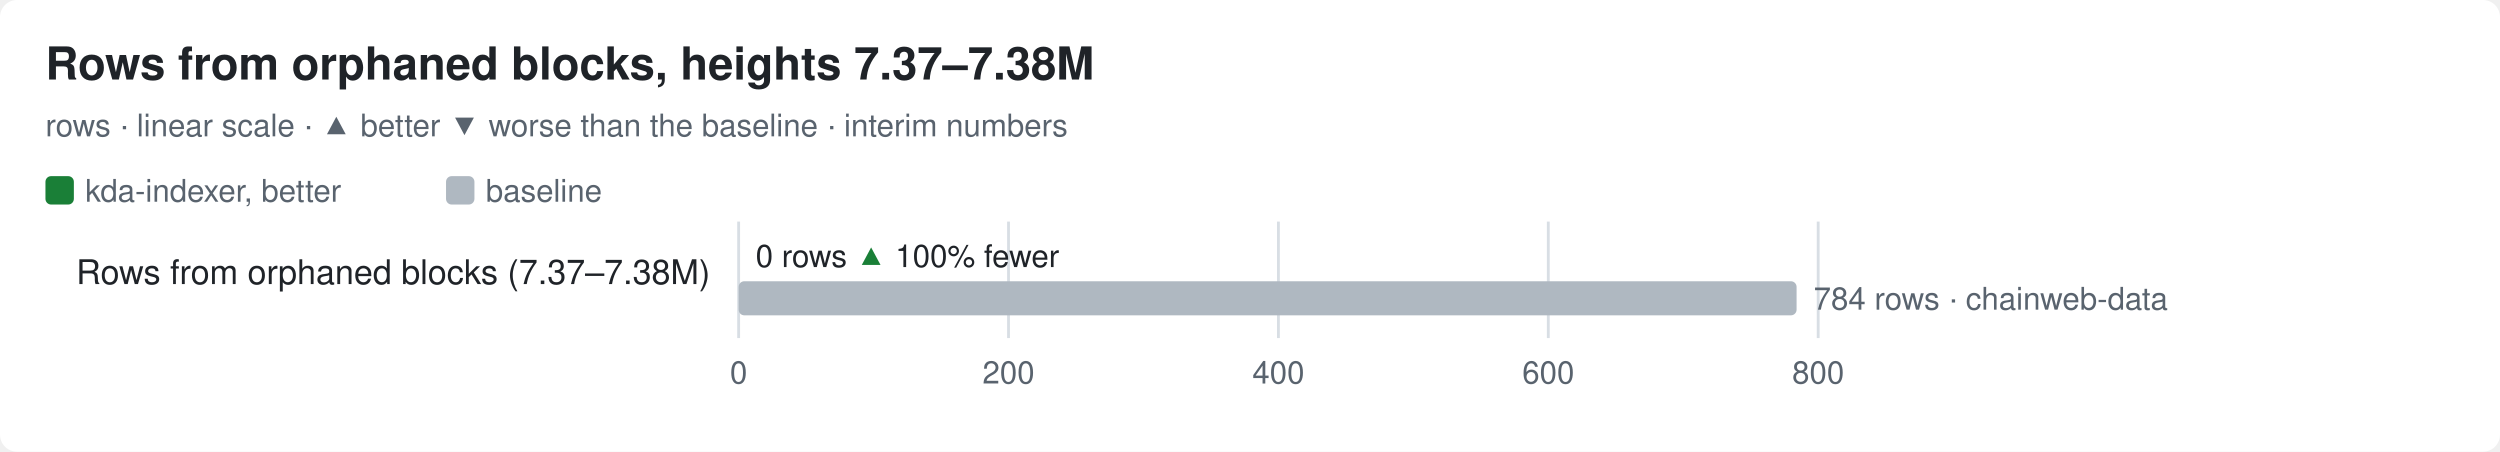
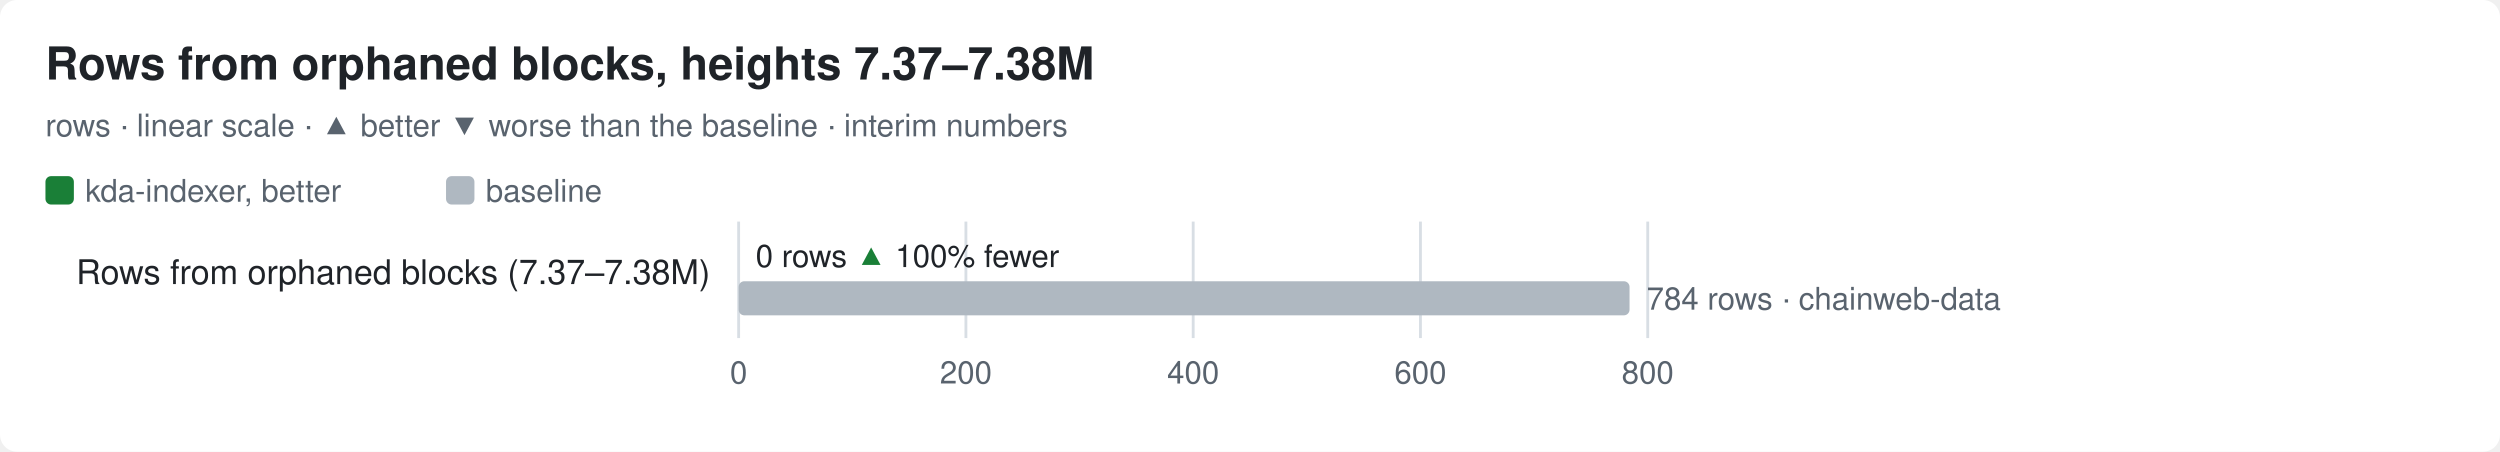
<svg xmlns="http://www.w3.org/2000/svg" width="880" height="159" viewBox="0 0 880 159" role="img" aria-labelledby="correctness-orphan-rows-t correctness-orphan-rows-d">
  <style>
svg{font-family:-apple-system,BlinkMacSystemFont,"Segoe UI",Helvetica,Arial,sans-serif}
.bg{fill:#ffffff}
.title{fill:#1f2328;font-size:16px;font-weight:600}
.sub,.tick,.muted{fill:#59636e;font-size:11px}
.label{fill:#1f2328;font-size:12px}
.val{fill:#1f2328;font-size:11px}
.grid{stroke:#d8dee4;stroke-width:1}
.ours.better{fill:#1a7f37}
.ours.worse{fill:#cf222e}
.ours.same,.ours.none{fill:#57606a}
.base{fill:#afb8c1}
.up{fill:#1a7f37}
.down{fill:#cf222e}
@media (prefers-color-scheme: dark){
.bg{fill:#0d1117}
.title,.label,.val{fill:#e6edf3}
.sub,.tick,.muted{fill:#9198a1}
.grid{stroke:#30363d}
.ours.better{fill:#3fb950}
.ours.worse{fill:#f85149}
.ours.same,.ours.none{fill:#9198a1}
.base{fill:#484f58}
.up{fill:#3fb950}
.down{fill:#f85149}
}
</style>
  <rect class="bg" x="0" y="0" width="880" height="159" rx="6" />
  <text class="title" x="16" y="28">Rows from orphaned blocks, heights 7.37–7.38M</text>
  <text class="sub" x="16" y="48">rows · linear scale · ▲ better ▼ worse than the baseline · interim numbers</text>
  <rect class="ours better" x="16" y="62" width="10" height="10" rx="2" />
  <text class="muted" x="30" y="71">kda-indexer, better</text>
  <rect class="base" x="157" y="62" width="10" height="10" rx="2" />
  <text class="muted" x="171" y="71">baseline</text>
  <g class="axis linear">
    <line class="grid" x1="260.0" y1="78" x2="260.0" y2="119" />
    <text class="tick" x="260.0" y="135" text-anchor="middle">0</text>
-     <line class="grid" x1="355.0" y1="78" x2="355.0" y2="119" />
-     <text class="tick" x="355.0" y="135" text-anchor="middle">200</text>
-     <line class="grid" x1="450.0" y1="78" x2="450.0" y2="119" />
-     <text class="tick" x="450.0" y="135" text-anchor="middle">400</text>
-     <line class="grid" x1="545.0" y1="78" x2="545.0" y2="119" />
-     <text class="tick" x="545.0" y="135" text-anchor="middle">600</text>
-     <line class="grid" x1="640.0" y1="78" x2="640.0" y2="119" />
-     <text class="tick" x="640.0" y="135" text-anchor="middle">800</text>
+     <line class="grid" x1="340.0" y1="78" x2="340.0" y2="119" />
+     <text class="tick" x="340.0" y="135" text-anchor="middle">200</text>
+     <line class="grid" x1="420.0" y1="78" x2="420.0" y2="119" />
+     <text class="tick" x="420.0" y="135" text-anchor="middle">400</text>
+     <line class="grid" x1="500.0" y1="78" x2="500.0" y2="119" />
+     <text class="tick" x="500.0" y="135" text-anchor="middle">600</text>
+     <line class="grid" x1="580.0" y1="78" x2="580.0" y2="119" />
+     <text class="tick" x="580.0" y="135" text-anchor="middle">800</text>
  </g>
  <g class="metric" id="corr-orphan-rows">
    <text class="label" x="250" y="100" text-anchor="end">Rows from orphaned blocks (7.37–7.38M)</text>
    <rect class="ours better" x="260" y="84" width="0.0" height="12" rx="2" />
    <text class="val" x="266.0" y="94">0 rows
 <tspan class="up">▲</tspan>
 100% fewer
</text>
-     <rect class="base" x="260" y="99" width="372.4" height="12" rx="2" />
-     <text class="muted" x="638.4" y="109">784 rows · chainweb-data</text>
+     <rect class="base" x="260" y="99" width="313.6" height="12" rx="2" />
+     <text class="muted" x="579.6" y="109">784 rows · chainweb-data</text>
  </g>
</svg>
